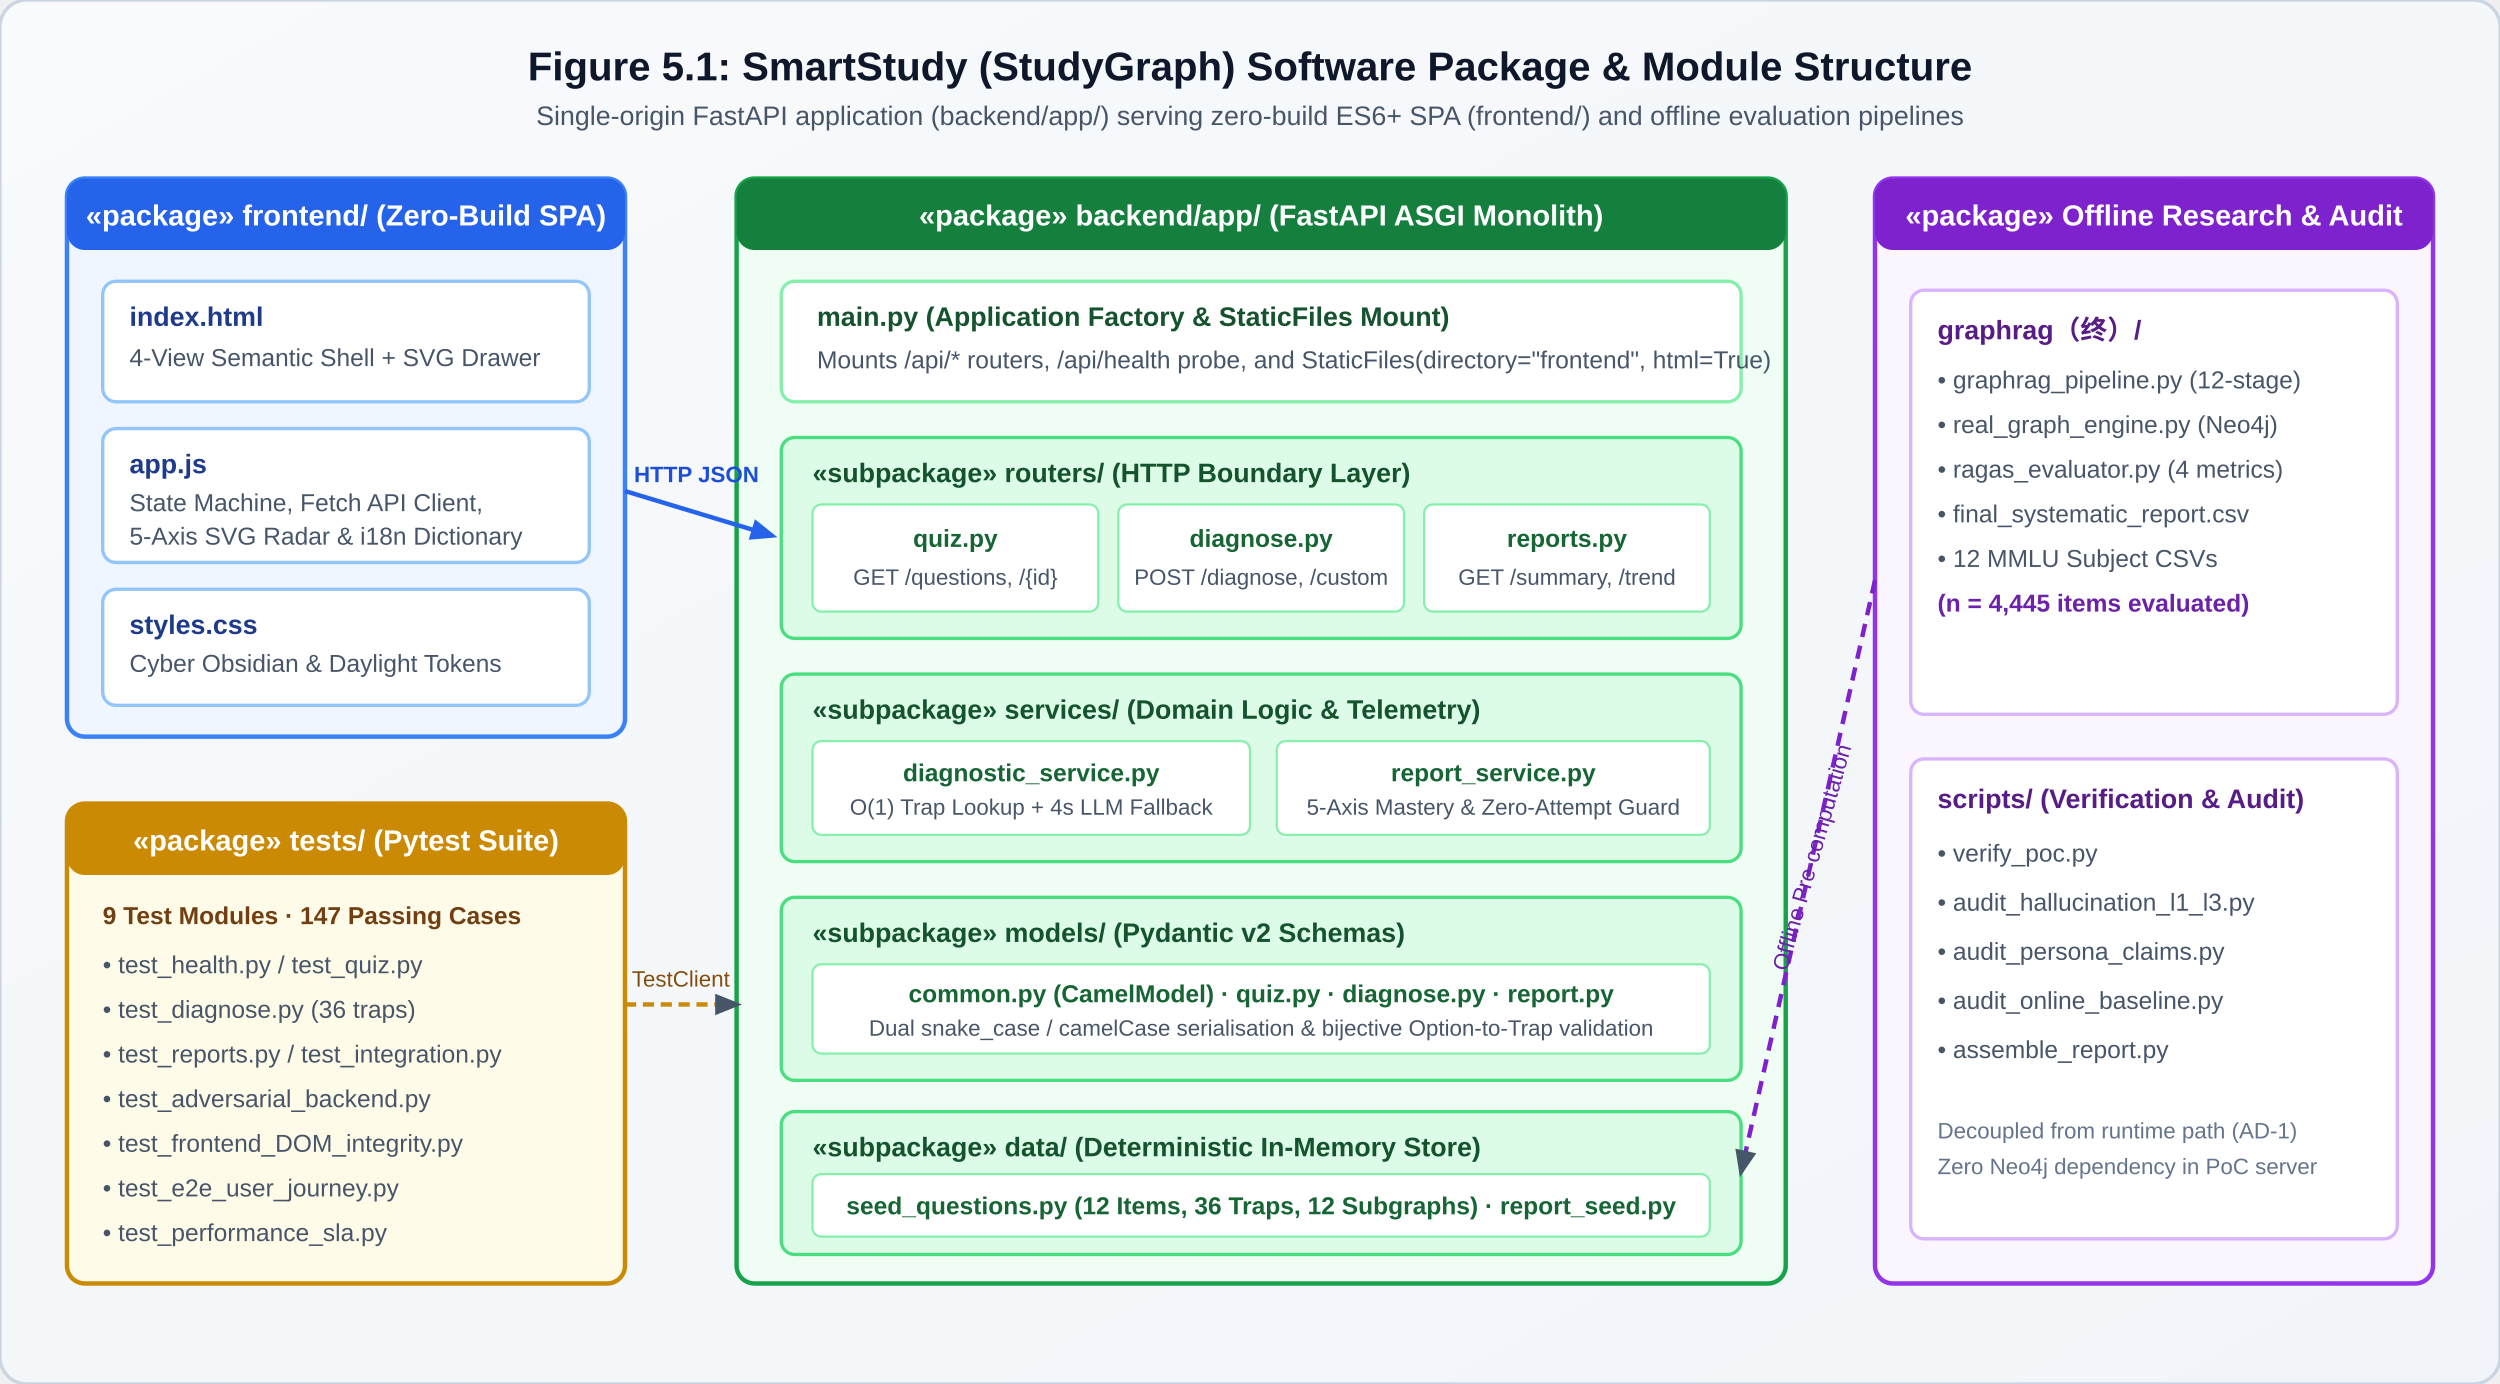
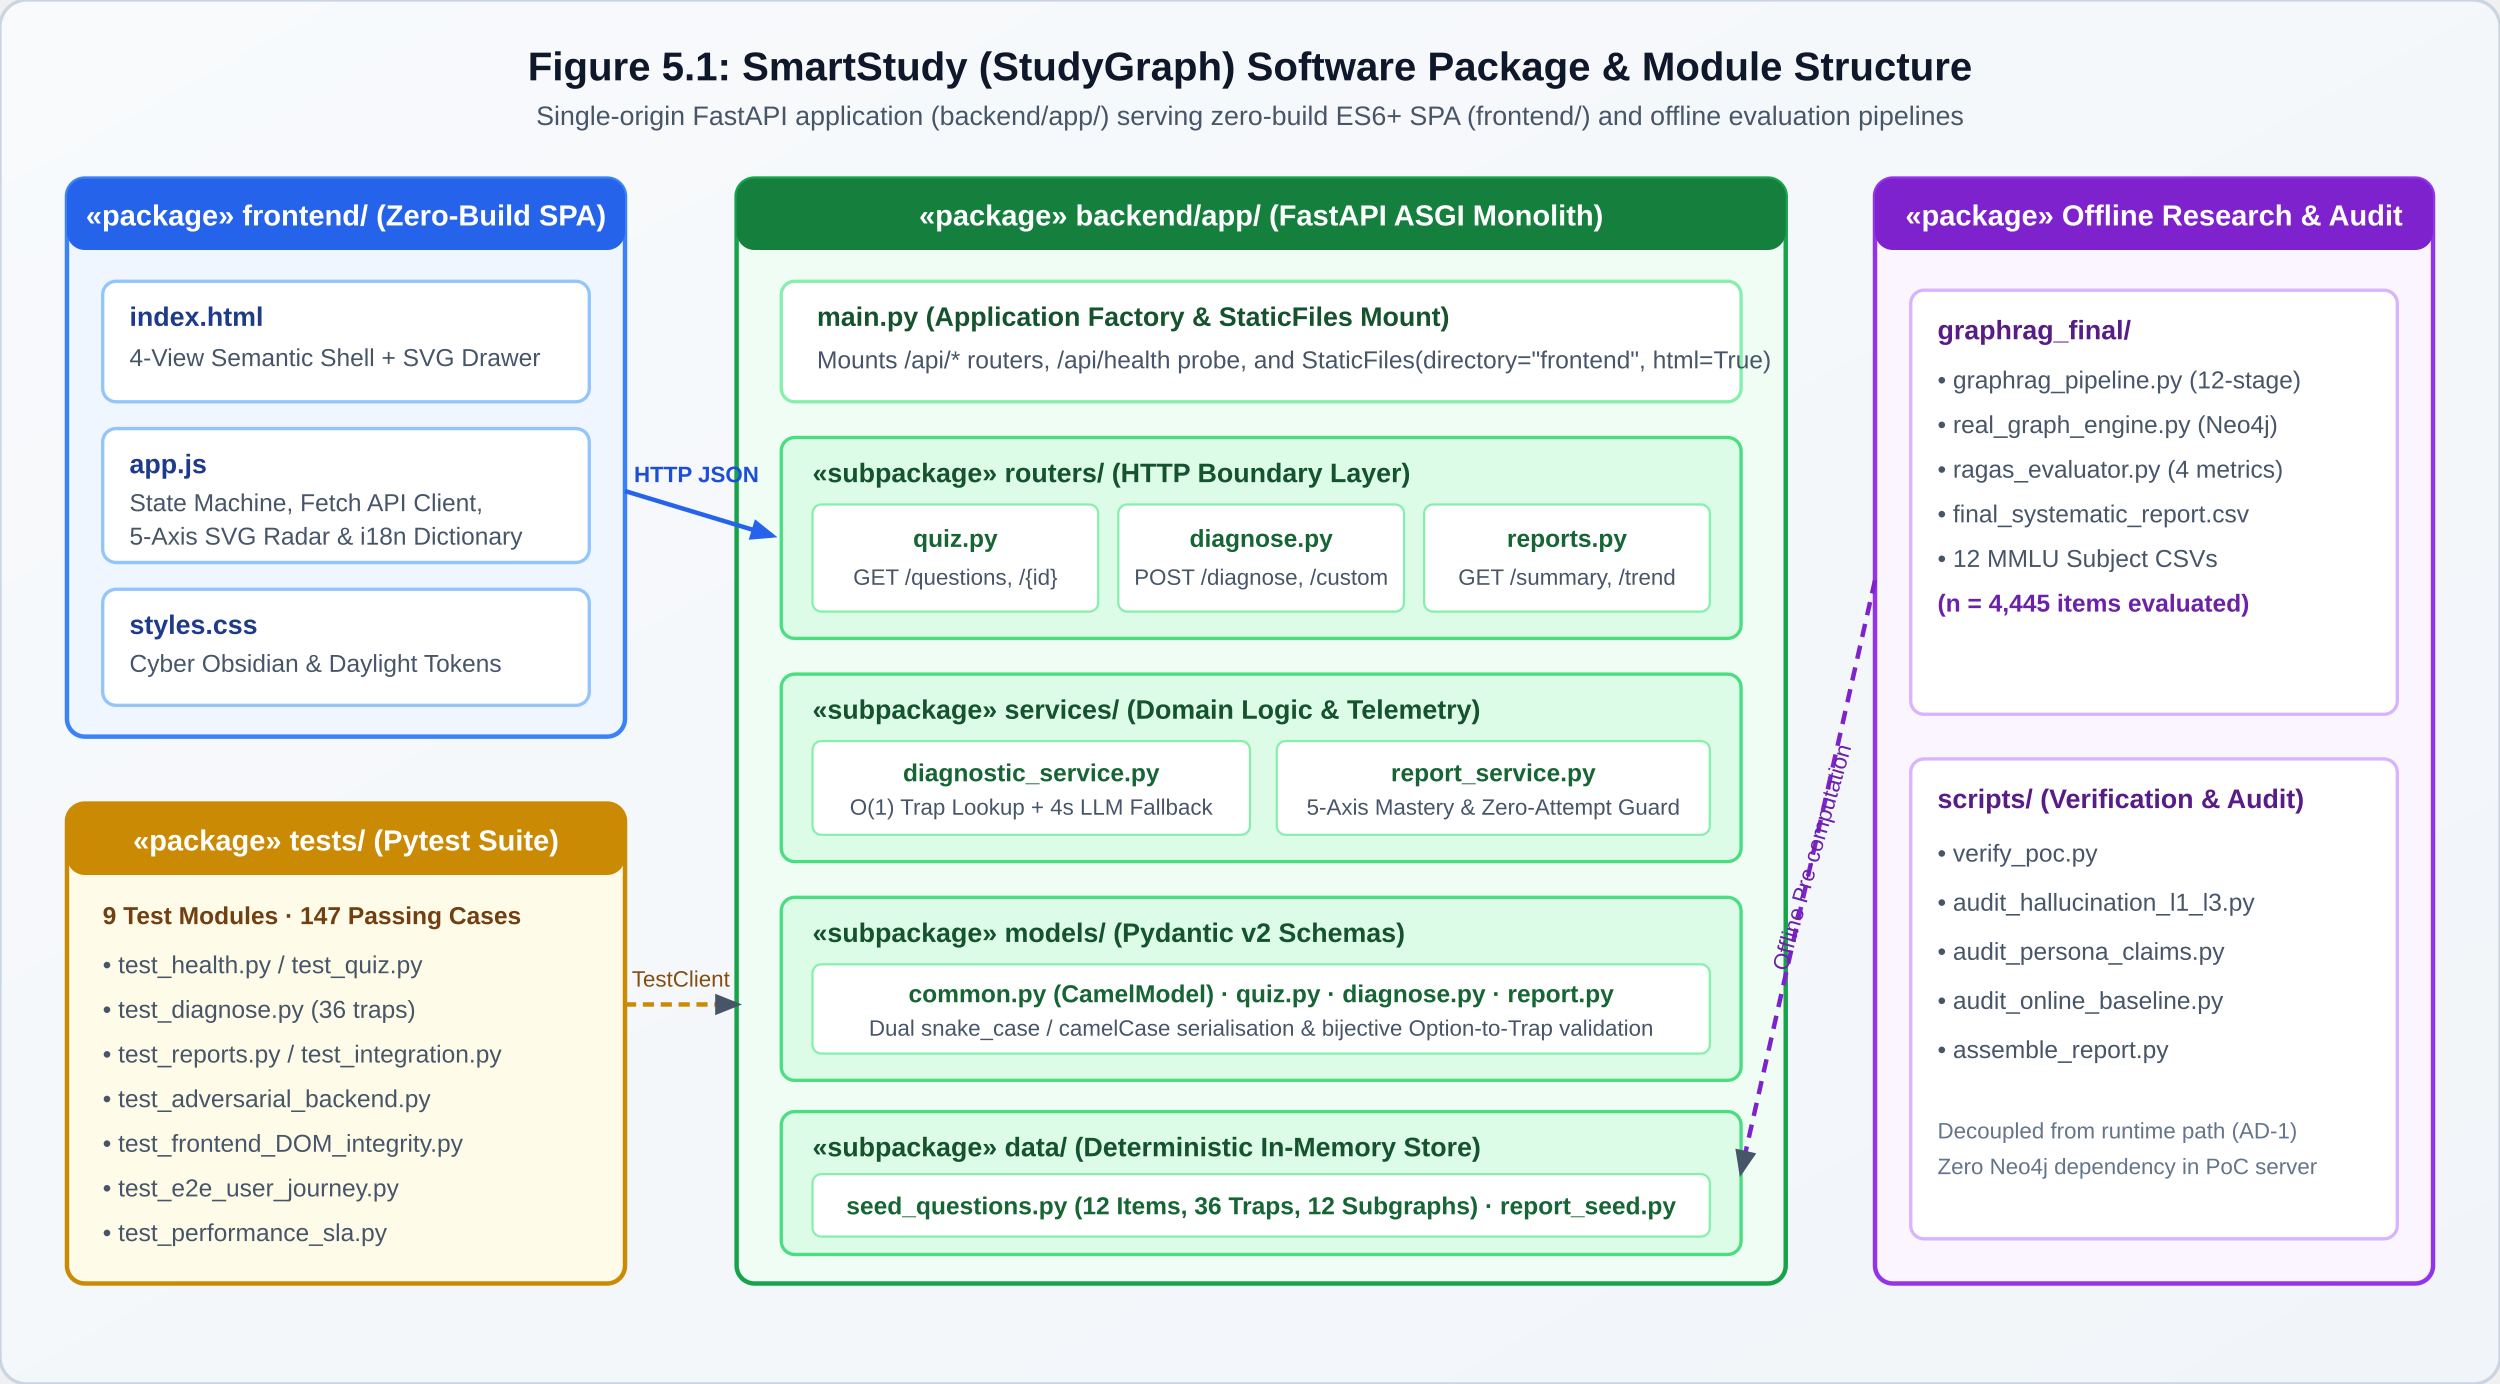
<svg xmlns="http://www.w3.org/2000/svg" viewBox="0 0 1120 620" width="1120" height="620" font-family="'Segoe UI', Arial, sans-serif">
  <defs>
    <linearGradient id="bg51" x1="0%" y1="0%" x2="100%" y2="100%">
      <stop offset="0%" stop-color="#f8fafc" />
      <stop offset="100%" stop-color="#f1f5f9" />
    </linearGradient>
    <marker id="arrow51" viewBox="0 0 10 10" refX="8" refY="5" markerWidth="6" markerHeight="6" orient="auto-start-reverse">
      <path d="M 0 1 L 10 5 L 0 9 z" fill="#475569" />
    </marker>
    <marker id="arrowBlue" viewBox="0 0 10 10" refX="8" refY="5" markerWidth="6" markerHeight="6" orient="auto-start-reverse">
      <path d="M 0 1 L 10 5 L 0 9 z" fill="#2563eb" />
    </marker>
  </defs>
  <rect width="1120" height="620" fill="url(#bg51)" rx="12" stroke="#cbd5e1" stroke-width="1.5" />
  <text x="560" y="36" text-anchor="middle" font-size="18" font-weight="700" fill="#0f172a">Figure 5.1: SmartStudy (StudyGraph) Software Package &amp; Module Structure</text>
  <text x="560" y="56" text-anchor="middle" font-size="12" fill="#475569">Single-origin FastAPI application (backend/app/) serving zero-build ES6+ SPA (frontend/) and offline evaluation pipelines</text>
  <rect x="30" y="80" width="250" height="250" rx="8" fill="#eff6ff" stroke="#3b82f6" stroke-width="2" />
  <rect x="30" y="80" width="250" height="32" rx="8" fill="#2563eb" />
  <text x="155" y="101" text-anchor="middle" font-size="13" font-weight="700" fill="#ffffff">«package» frontend/ (Zero-Build SPA)</text>
  <rect x="46" y="126" width="218" height="54" rx="6" fill="#ffffff" stroke="#93c5fd" stroke-width="1.5" />
  <text x="58" y="146" font-size="12" font-weight="700" fill="#1e3a8a">index.html</text>
  <text x="58" y="164" font-size="11" fill="#475569">4-View Semantic Shell + SVG Drawer</text>
  <rect x="46" y="192" width="218" height="60" rx="6" fill="#ffffff" stroke="#93c5fd" stroke-width="1.5" />
  <text x="58" y="212" font-size="12" font-weight="700" fill="#1e3a8a">app.js</text>
  <text x="58" y="229" font-size="11" fill="#475569">State Machine, Fetch API Client,</text>
  <text x="58" y="244" font-size="11" fill="#475569">5-Axis SVG Radar &amp; i18n Dictionary</text>
  <rect x="46" y="264" width="218" height="52" rx="6" fill="#ffffff" stroke="#93c5fd" stroke-width="1.5" />
  <text x="58" y="284" font-size="12" font-weight="700" fill="#1e3a8a">styles.css</text>
  <text x="58" y="301" font-size="11" fill="#475569">Cyber Obsidian &amp; Daylight Tokens</text>
  <rect x="330" y="80" width="470" height="495" rx="8" fill="#f0fdf4" stroke="#16a34a" stroke-width="2" />
  <rect x="330" y="80" width="470" height="32" rx="8" fill="#15803d" />
  <text x="565" y="101" text-anchor="middle" font-size="13" font-weight="700" fill="#ffffff">«package» backend/app/ (FastAPI ASGI Monolith)</text>
  <rect x="350" y="126" width="430" height="54" rx="6" fill="#ffffff" stroke="#86efac" stroke-width="1.5" />
  <text x="366" y="146" font-size="12" font-weight="700" fill="#14532d">main.py (Application Factory &amp; StaticFiles Mount)</text>
  <text x="366" y="165" font-size="11" fill="#475569">Mounts /api/* routers, /api/health probe, and StaticFiles(directory="frontend", html=True)</text>
  <rect x="350" y="196" width="430" height="90" rx="6" fill="#dcfce7" stroke="#4ade80" stroke-width="1.5" />
  <text x="364" y="216" font-size="12" font-weight="700" fill="#14532d">«subpackage» routers/ (HTTP Boundary Layer)</text>
  <rect x="364" y="226" width="128" height="48" rx="4" fill="#ffffff" stroke="#86efac" />
  <text x="428" y="245" text-anchor="middle" font-size="11" font-weight="700" fill="#166534">quiz.py</text>
  <text x="428" y="262" text-anchor="middle" font-size="10" fill="#475569">GET /questions, /{id}</text>
  <rect x="501" y="226" width="128" height="48" rx="4" fill="#ffffff" stroke="#86efac" />
  <text x="565" y="245" text-anchor="middle" font-size="11" font-weight="700" fill="#166534">diagnose.py</text>
  <text x="565" y="262" text-anchor="middle" font-size="10" fill="#475569">POST /diagnose, /custom</text>
  <rect x="638" y="226" width="128" height="48" rx="4" fill="#ffffff" stroke="#86efac" />
  <text x="702" y="245" text-anchor="middle" font-size="11" font-weight="700" fill="#166534">reports.py</text>
  <text x="702" y="262" text-anchor="middle" font-size="10" fill="#475569">GET /summary, /trend</text>
  <rect x="350" y="302" width="430" height="84" rx="6" fill="#dcfce7" stroke="#4ade80" stroke-width="1.5" />
  <text x="364" y="322" font-size="12" font-weight="700" fill="#14532d">«subpackage» services/ (Domain Logic &amp; Telemetry)</text>
  <rect x="364" y="332" width="196" height="42" rx="4" fill="#ffffff" stroke="#86efac" />
  <text x="462" y="350" text-anchor="middle" font-size="11" font-weight="700" fill="#166534">diagnostic_service.py</text>
  <text x="462" y="365" text-anchor="middle" font-size="10" fill="#475569">O(1) Trap Lookup + 4s LLM Fallback</text>
  <rect x="572" y="332" width="194" height="42" rx="4" fill="#ffffff" stroke="#86efac" />
  <text x="669" y="350" text-anchor="middle" font-size="11" font-weight="700" fill="#166534">report_service.py</text>
  <text x="669" y="365" text-anchor="middle" font-size="10" fill="#475569">5-Axis Mastery &amp; Zero-Attempt Guard</text>
  <rect x="350" y="402" width="430" height="82" rx="6" fill="#dcfce7" stroke="#4ade80" stroke-width="1.5" />
  <text x="364" y="422" font-size="12" font-weight="700" fill="#14532d">«subpackage» models/ (Pydantic v2 Schemas)</text>
  <rect x="364" y="432" width="402" height="40" rx="4" fill="#ffffff" stroke="#86efac" />
  <text x="565" y="449" text-anchor="middle" font-size="11" font-weight="700" fill="#166534">common.py (CamelModel) · quiz.py · diagnose.py · report.py</text>
  <text x="565" y="464" text-anchor="middle" font-size="10" fill="#475569">Dual snake_case / camelCase serialisation &amp; bijective Option-to-Trap validation</text>
  <rect x="350" y="498" width="430" height="64" rx="6" fill="#dcfce7" stroke="#4ade80" stroke-width="1.5" />
  <text x="364" y="518" font-size="12" font-weight="700" fill="#14532d">«subpackage» data/ (Deterministic In-Memory Store)</text>
  <rect x="364" y="526" width="402" height="28" rx="4" fill="#ffffff" stroke="#86efac" />
  <text x="565" y="544" text-anchor="middle" font-size="11" font-weight="600" fill="#166534">seed_questions.py (12 Items, 36 Traps, 12 Subgraphs) · report_seed.py</text>
  <rect x="30" y="360" width="250" height="215" rx="8" fill="#fefce8" stroke="#ca8a04" stroke-width="2" />
  <rect x="30" y="360" width="250" height="32" rx="8" fill="#ca8a04" />
  <text x="155" y="381" text-anchor="middle" font-size="13" font-weight="700" fill="#ffffff">«package» tests/ (Pytest Suite)</text>
  <text x="46" y="414" font-size="11" font-weight="700" fill="#713f12">9 Test Modules · 147 Passing Cases</text>
  <text x="46" y="436" font-size="11" fill="#475569">• test_health.py / test_quiz.py</text>
  <text x="46" y="456" font-size="11" fill="#475569">• test_diagnose.py (36 traps)</text>
  <text x="46" y="476" font-size="11" fill="#475569">• test_reports.py / test_integration.py</text>
  <text x="46" y="496" font-size="11" fill="#475569">• test_adversarial_backend.py</text>
  <text x="46" y="516" font-size="11" fill="#475569">• test_frontend_DOM_integrity.py</text>
  <text x="46" y="536" font-size="11" fill="#475569">• test_e2e_user_journey.py</text>
  <text x="46" y="556" font-size="11" fill="#475569">• test_performance_sla.py</text>
  <rect x="840" y="80" width="250" height="495" rx="8" fill="#faf5ff" stroke="#9333ea" stroke-width="2" />
  <rect x="840" y="80" width="250" height="32" rx="8" fill="#7e22ce" />
  <text x="965" y="101" text-anchor="middle" font-size="13" font-weight="700" fill="#ffffff">«package» Offline Research &amp; Audit</text>
  <rect x="856" y="130" width="218" height="190" rx="6" fill="#ffffff" stroke="#d8b4fe" stroke-width="1.5" />
-   <text x="868" y="152" font-size="12" font-weight="700" fill="#581c87">graphrag（终）/</text>
+   <text x="868" y="152" font-size="12" font-weight="700" fill="#581c87">graphrag_final/</text>
  <text x="868" y="174" font-size="11" fill="#475569">• graphrag_pipeline.py (12-stage)</text>
  <text x="868" y="194" font-size="11" fill="#475569">• real_graph_engine.py (Neo4j)</text>
  <text x="868" y="214" font-size="11" fill="#475569">• ragas_evaluator.py (4 metrics)</text>
  <text x="868" y="234" font-size="11" fill="#475569">• final_systematic_report.csv</text>
  <text x="868" y="254" font-size="11" fill="#475569">• 12 MMLU Subject CSVs</text>
  <text x="868" y="274" font-size="11" font-weight="700" fill="#6b21a8">  (n = 4,445 items evaluated)</text>
  <rect x="856" y="340" width="218" height="215" rx="6" fill="#ffffff" stroke="#d8b4fe" stroke-width="1.5" />
  <text x="868" y="362" font-size="12" font-weight="700" fill="#581c87">scripts/ (Verification &amp; Audit)</text>
  <text x="868" y="386" font-size="11" fill="#475569">• verify_poc.py</text>
  <text x="868" y="408" font-size="11" fill="#475569">• audit_hallucination_l1_l3.py</text>
  <text x="868" y="430" font-size="11" fill="#475569">• audit_persona_claims.py</text>
  <text x="868" y="452" font-size="11" fill="#475569">• audit_online_baseline.py</text>
  <text x="868" y="474" font-size="11" fill="#475569">• assemble_report.py</text>
  <text x="868" y="510" font-size="10" fill="#64748b">Decoupled from runtime path (AD-1)</text>
  <text x="868" y="526" font-size="10" fill="#64748b">Zero Neo4j dependency in PoC server</text>
  <line x1="280" y1="220" x2="346" y2="240" stroke="#2563eb" stroke-width="2" marker-end="url(#arrowBlue)" />
  <text x="312" y="216" text-anchor="middle" font-size="10" font-weight="600" fill="#1d4ed8">HTTP JSON</text>
  <line x1="280" y1="450" x2="330" y2="450" stroke="#ca8a04" stroke-width="2" stroke-dasharray="5,3" marker-end="url(#arrow51)" />
  <text x="305" y="442" text-anchor="middle" font-size="10" fill="#854d0e">TestClient</text>
  <line x1="840" y1="260" x2="780" y2="525" stroke="#7e22ce" stroke-width="2" stroke-dasharray="6,4" marker-end="url(#arrow51)" />
  <text x="815" y="385" text-anchor="middle" font-size="10" fill="#6b21a8" transform="rotate(-74 815 385)">Offline Pre-computation</text>
</svg>
